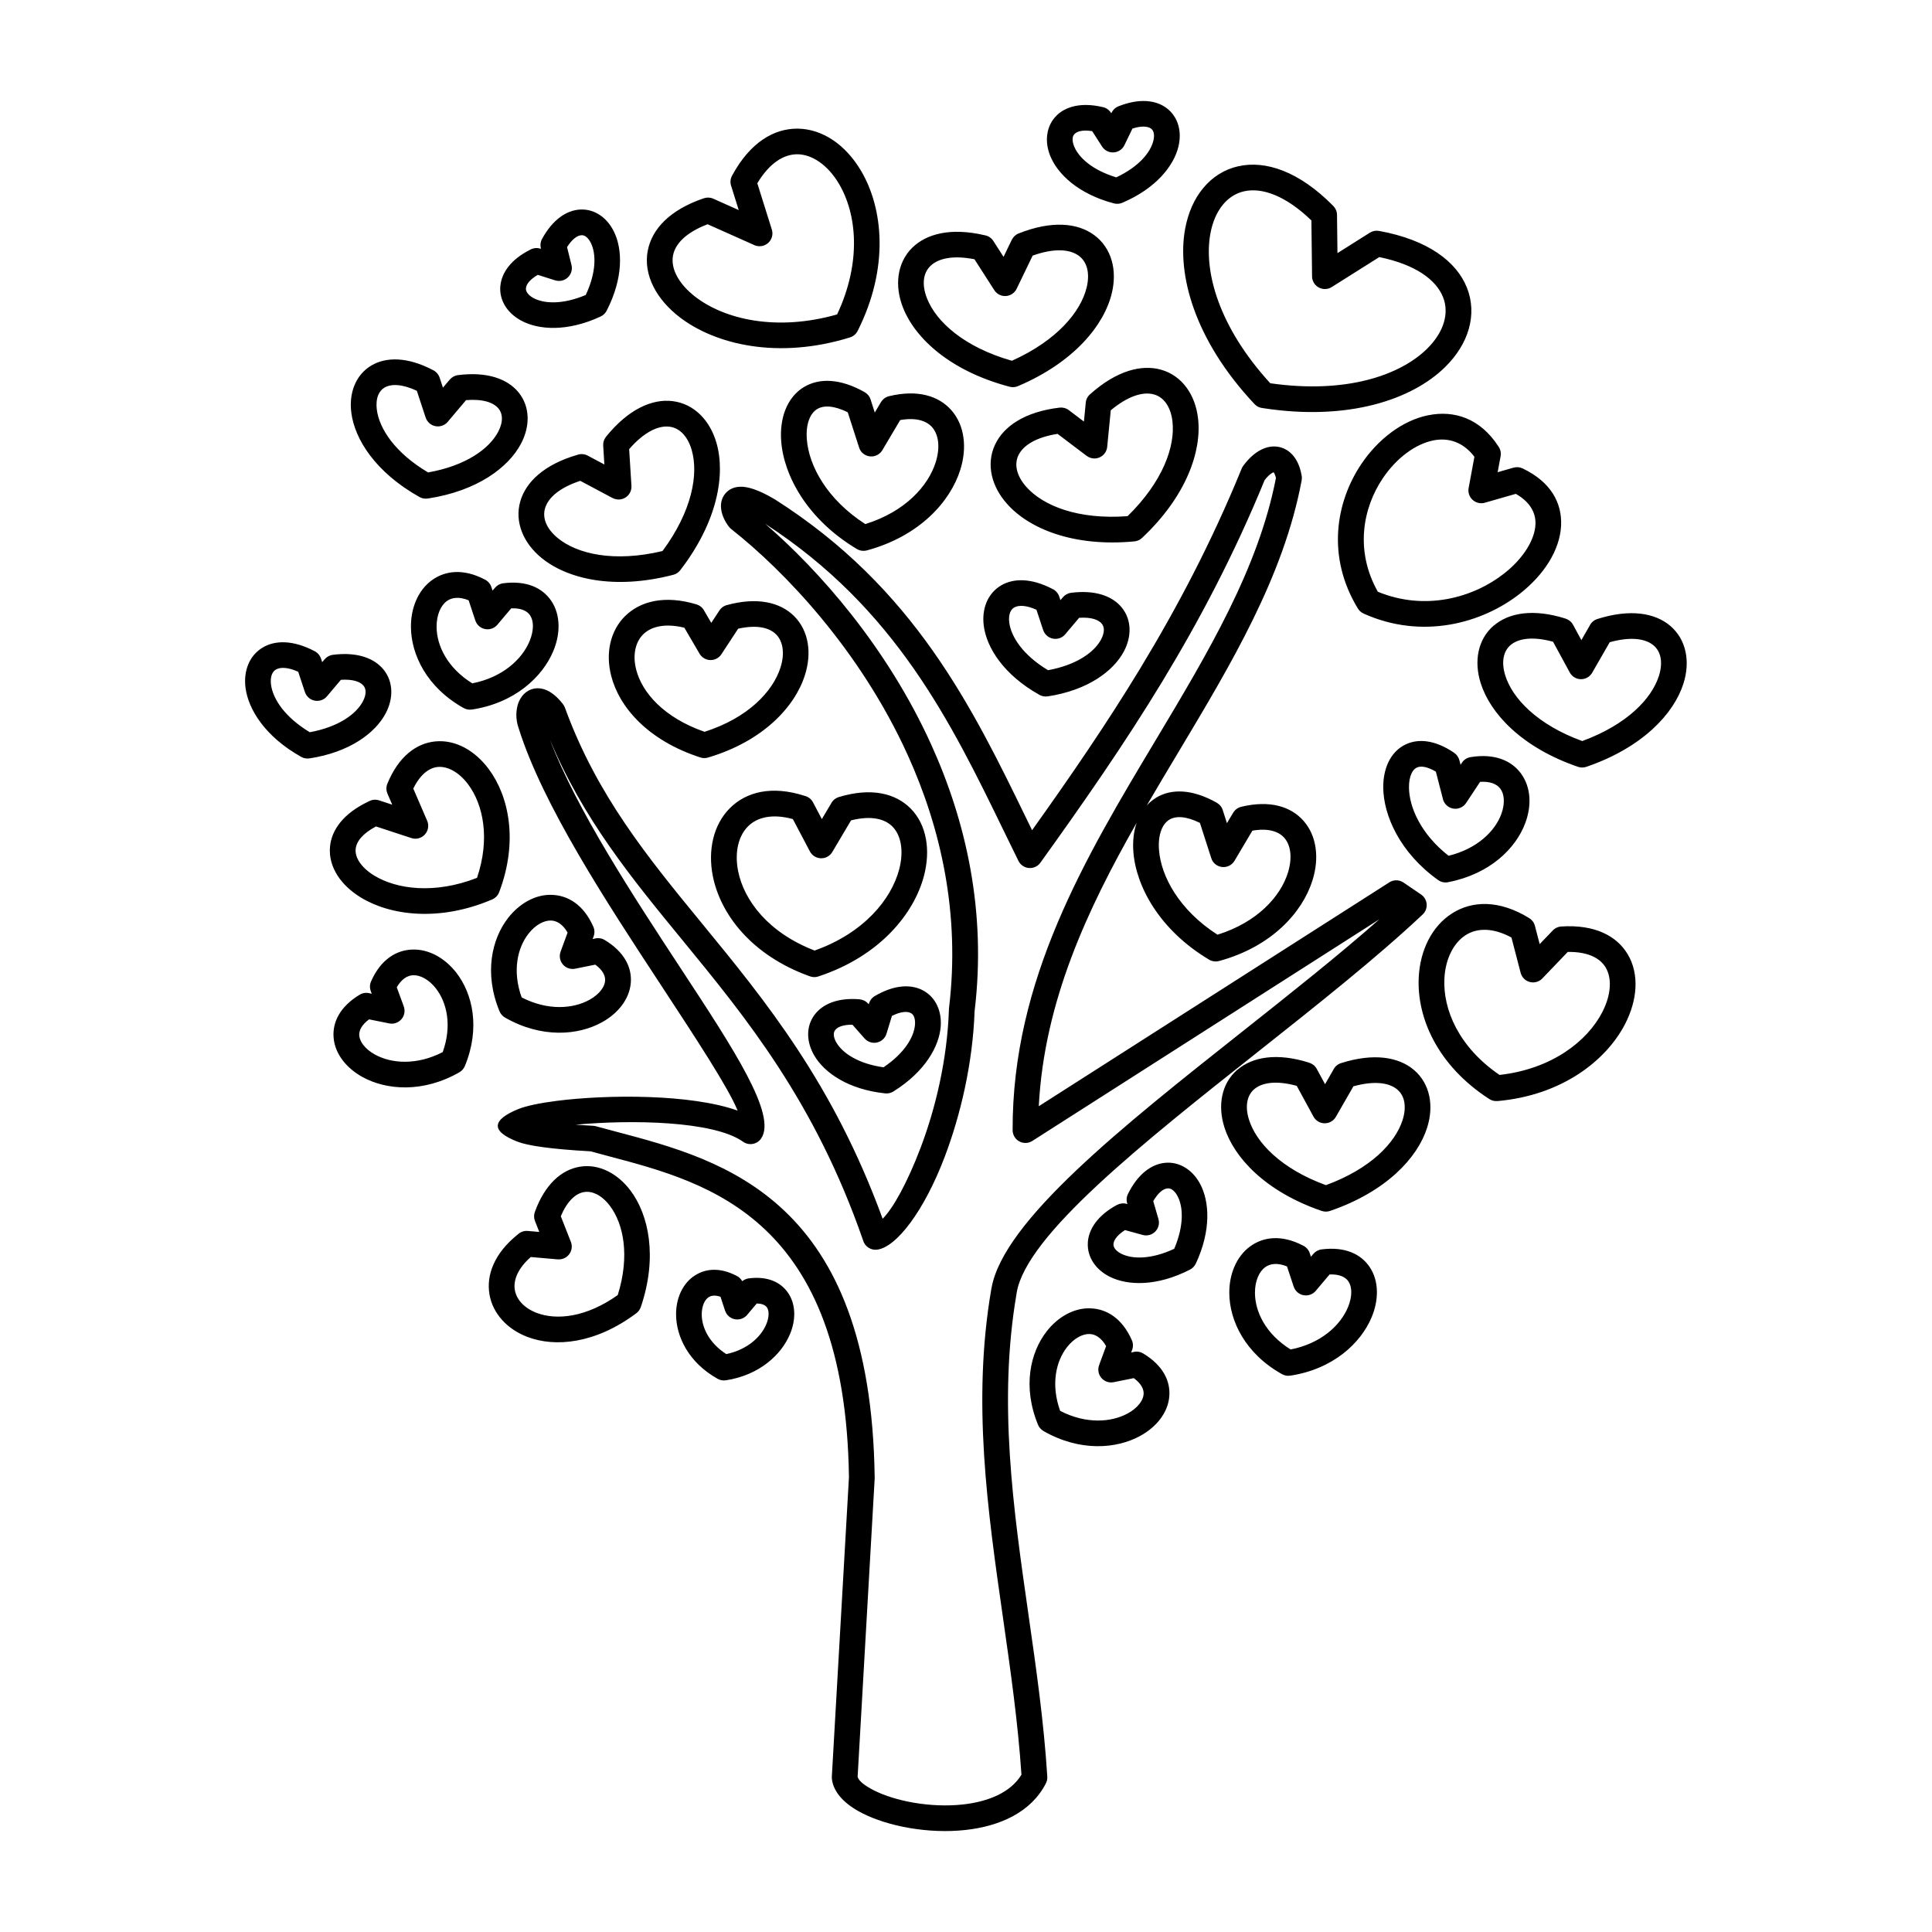
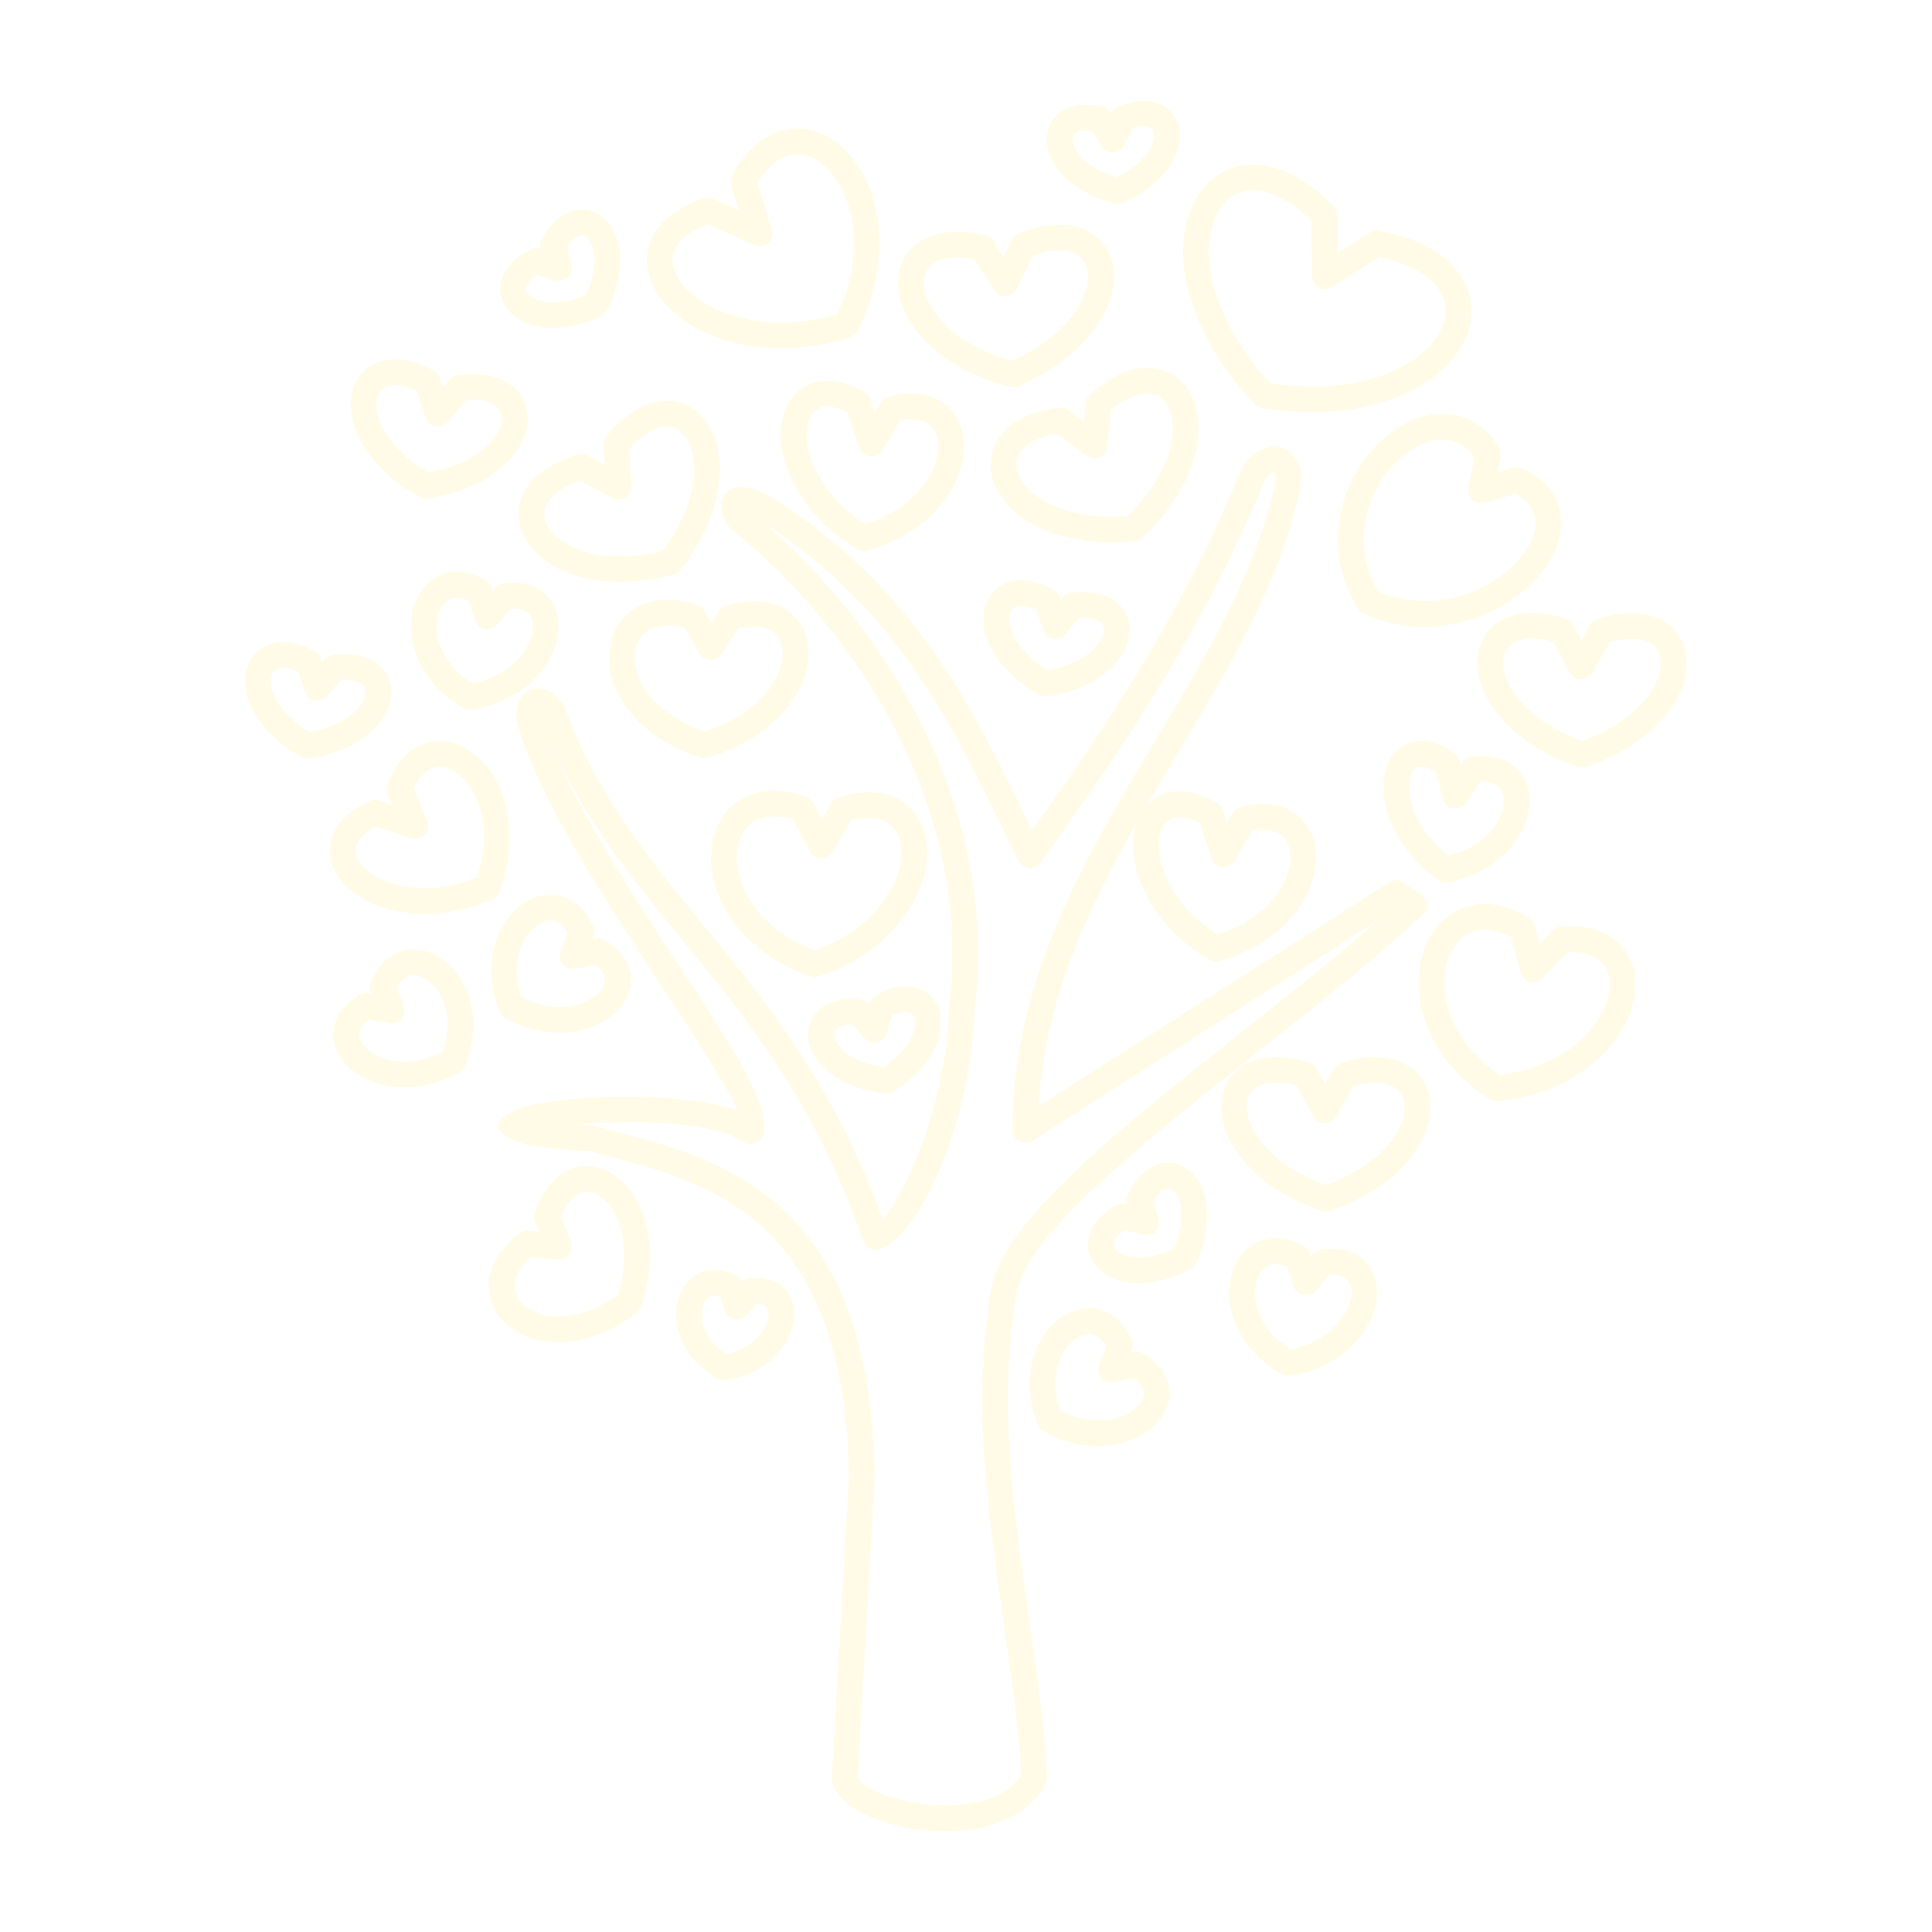
- <svg xmlns="http://www.w3.org/2000/svg" height="100px" width="100px" fill="#000000" xml:space="preserve" version="1.1" style="shape-rendering:geometricPrecision;text-rendering:geometricPrecision;image-rendering:optimizeQuality;" viewBox="0 0 60000 60000" x="0px" y="0px" fill-rule="evenodd" clip-rule="evenodd">
+ <svg xmlns="http://www.w3.org/2000/svg" height="100px" width="100px" fill="#fffbe6" xml:space="preserve" version="1.1" style="shape-rendering:geometricPrecision;text-rendering:geometricPrecision;image-rendering:optimizeQuality;" viewBox="0 0 60000 60000" x="0px" y="0px" fill-rule="evenodd" clip-rule="evenodd">
  <defs>
    <style type="text/css">
   
-     .fil0 {fill:#000000;fill-rule:nonzero}
+     .fil0 {fill:#fffbe6;fill-rule:nonzero}
   
  </style>
  </defs>
  <g>
    <path class="fil0" d="M26635 55183c32,125 218,271 499,415 331,169 770,306 1253,388 488,83 1014,108 1512,54 778,-85 1482,-364 1823,-925 -108,-1623 -340,-3243 -572,-4864 -482,-3363 -964,-6726 -365,-10213 2,-11 4,-22 7,-33 365,-2088 4075,-5027 7785,-7965 1497,-1186 2994,-2371 4261,-3491l-10778 6884c-186,118 -432,64 -550,-122 -42,-66 -63,-141 -62,-214 -14,-4670 2254,-8457 4449,-12122 1611,-2691 3182,-5314 3728,-8129 -18,-82 -42,-141 -70,-177 -2,-2 2,-3 4,-3l1 -1c-4,0 -16,5 -38,15 -73,37 -157,113 -247,229 -940,2294 -2015,4337 -3186,6268 -1179,1943 -2451,3767 -3779,5615 -129,179 -378,219 -556,91 -55,-39 -97,-90 -125,-147l0 0c-155,-314 -304,-620 -454,-928 -1635,-3363 -3362,-6913 -7409,-9539 1663,1437 3772,3809 5153,6853 1084,2389 1721,5190 1348,8279 -58,1642 -444,3250 -930,4530 -631,1660 -1494,2812 -2106,2879 -197,21 -376,-105 -427,-290 -1496,-4308 -3630,-6909 -5618,-9333 -1582,-1929 -3075,-3749 -4112,-6224 835,2187 2599,4875 4093,7151 1634,2489 2964,4515 2472,5241 -123,183 -372,231 -555,108 -7,-5 -14,-10 -21,-15 -919,-637 -3456,-681 -5189,-519 168,12 351,23 550,34 35,2 68,8 100,18 178,49 395,107 618,166 3347,886 7907,2093 8022,10741 0,9 0,18 -1,27l1 0 -530 9271zm-4260 -14911c-165,-57 -294,-42 -381,23 -58,43 -105,108 -139,189 -41,97 -63,214 -62,342 3,402 229,883 763,1227 658,-140 1078,-535 1241,-926 50,-118 74,-231 72,-331 -1,-76 -18,-143 -51,-192 -50,-74 -153,-121 -317,-122l-299 354c-142,168 -394,189 -563,47 -58,-49 -99,-112 -121,-180l-1 0 -142 -432zm-856 -618c344,-256 811,-313 1345,-38 78,35 144,95 187,173 56,-46 126,-78 203,-88 592,-76 1000,122 1226,459 121,180 182,395 186,626 3,209 -41,430 -132,646 -266,637 -947,1276 -1994,1435l0 -1c-84,13 -173,-1 -253,-46 -906,-507 -1286,-1313 -1291,-1992 -2,-236 42,-459 124,-655 90,-212 225,-391 399,-521zm-5036 -615c-404,356 -546,720 -494,1023 25,146 95,283 203,401 117,128 278,234 473,309 617,236 1537,145 2520,-553 382,-1219 179,-2210 -243,-2769 -127,-168 -270,-292 -416,-364 -129,-63 -262,-87 -390,-65 -260,44 -521,279 -720,751l313 795c80,205 -21,437 -227,517 -59,23 -120,31 -180,26l0 1 -839 -73zm-1282 1158c-102,-597 146,-1274 881,-1862 80,-75 190,-117 308,-107l358 31 -134 -340 0 0c-34,-87 -38,-186 -4,-281 316,-870 837,-1310 1392,-1404 295,-50 592,0 871,137 261,128 502,332 704,598 571,756 852,2068 324,3623l-1 0c-25,74 -71,141 -138,191 -1272,953 -2525,1064 -3383,736 -313,-120 -579,-298 -779,-519 -210,-230 -349,-504 -400,-804zm19151 1608c-145,-254 -329,-370 -512,-376 -110,-4 -227,29 -343,92 -129,71 -253,179 -362,319 -340,437 -506,1153 -211,1976 815,420 1600,355 2106,75 153,-85 277,-187 362,-299 73,-95 116,-194 124,-291 13,-159 -78,-335 -305,-502l-625 126c-216,43 -426,-97 -469,-313 -15,-75 -8,-149 17,-215l-1 0 218 -593zm-487 -1173c505,16 980,311 1276,968 49,96 59,210 19,319l-31 84 59 -12c103,-29 216,-17 315,42 612,369 849,853 811,1330 -20,254 -121,497 -286,713 -153,199 -361,376 -612,514 -738,408 -1876,501 -3008,-147l0 -1c-74,-42 -136,-109 -171,-194 -487,-1182 -241,-2246 267,-2900 175,-225 384,-405 609,-528 238,-131 495,-198 752,-189zm6105 -1302c-290,-118 -522,-92 -680,25 -95,70 -171,175 -225,302 -61,144 -93,315 -91,501 4,578 332,1270 1108,1751 941,-184 1544,-748 1778,-1306 72,-172 107,-338 105,-486 -2,-125 -31,-236 -89,-322 -94,-141 -286,-227 -584,-216l-431 510c-142,168 -394,189 -563,47 -58,-49 -99,-112 -121,-180l-1 0 -207 -627zm-1155 -615c417,-310 988,-377 1645,-36 98,45 179,129 215,239l37 111 76 -90 1 0c62,-74 151,-125 254,-138 726,-93 1223,144 1495,550 145,216 219,476 223,757 4,258 -51,532 -164,801 -336,804 -1199,1613 -2530,1814l0 -1c-84,13 -173,-1 -253,-46 -1149,-643 -1630,-1660 -1637,-2515 -2,-294 51,-571 154,-813 109,-258 273,-477 485,-634zm-3876 -515c-240,155 -351,308 -359,437 -3,47 12,94 42,138 41,60 110,115 202,162 346,172 931,178 1643,-155 307,-724 282,-1307 98,-1644 -49,-91 -107,-157 -169,-196 -44,-28 -93,-40 -141,-35 -134,13 -289,136 -440,395l161 555c61,211 -60,432 -272,494 -78,23 -157,20 -229,-2l-538 -148zm-1156 390c24,-413 302,-844 906,-1171l1 1c87,-47 192,-62 295,-34l28 8 -3 -10c-33,-97 -29,-206 20,-305 309,-625 733,-925 1147,-966 227,-23 446,32 641,154 178,112 332,278 447,489 298,548 356,1450 -128,2487l-1 -1c-36,78 -98,145 -180,187 -1024,526 -1929,501 -2488,223 -215,-107 -387,-254 -505,-427 -129,-189 -193,-406 -179,-634zm6489 -4868c-633,-173 -1076,-105 -1321,104 -109,93 -179,219 -210,367 -35,168 -20,365 47,578 223,711 991,1525 2389,2035 1392,-509 2159,-1318 2383,-2026 67,-213 82,-410 47,-577 -31,-147 -102,-273 -212,-366 -252,-214 -709,-281 -1363,-101l-546 949c-110,191 -353,256 -544,147 -66,-38 -117,-92 -151,-155l0 0 -520 -956zm-1840 -502c463,-396 1223,-536 2230,-216l0 1c95,30 179,95 230,189l259 477 254 -442c46,-98 131,-178 242,-213 1024,-325 1795,-186 2263,211 249,212 410,491 477,813 63,301 43,636 -66,980 -295,935 -1269,1987 -3011,2585l-6 2c-80,27 -170,29 -256,0 -1752,-600 -2728,-1660 -3024,-2600 -108,-343 -128,-677 -66,-978 67,-321 226,-599 472,-811zm8507 -4105c-580,-313 -1070,-298 -1420,-75 -187,119 -341,300 -454,523 -120,237 -193,520 -208,828 -48,951 439,2122 1712,2992 1629,-183 2727,-1051 3190,-1947 142,-274 221,-546 234,-795 12,-227 -30,-433 -130,-599 -179,-296 -562,-488 -1175,-479l-790 824c-153,159 -405,164 -564,11 -59,-57 -96,-127 -113,-201l-282 -1083zm-1848 -747c625,-399 1465,-430 2399,144l0 0c85,52 151,136 178,240l148 568 398 -414c68,-76 164,-126 273,-133 1040,-67 1718,290 2060,858 185,306 264,668 243,1052 -20,362 -129,745 -322,1120 -582,1127 -1954,2216 -3966,2392l0 -1c-85,7 -173,-12 -250,-62 -1634,-1055 -2254,-2554 -2192,-3778 21,-423 123,-816 293,-1150 177,-349 427,-637 738,-835zm-33558 2089c296,-657 771,-952 1276,-968 257,-8 514,59 752,189 224,123 433,303 609,528 508,654 754,1718 267,2900 -35,85 -96,152 -171,194l0 1c-1132,648 -2270,554 -3008,147 -251,-138 -459,-315 -612,-514 -166,-216 -266,-459 -286,-713 -38,-477 199,-961 811,-1330 98,-59 212,-71 315,-42l59 12 -31 -84c-40,-109 -29,-224 19,-319zm1301 -171c-183,6 -366,122 -512,376l218 593 -1 0c24,67 32,141 17,215 -43,216 -253,356 -469,313l-625 -126c-226,167 -317,343 -305,502 8,97 51,196 124,291 85,111 209,214 362,299 506,280 1291,345 2106,-75 295,-824 129,-1539 -211,-1976 -109,-140 -233,-248 -362,-319 -115,-63 -233,-96 -343,-92zm4794 -1322c-145,-254 -329,-370 -512,-376 -110,-4 -227,29 -343,92 -129,71 -253,179 -362,319 -340,437 -506,1153 -211,1976 815,420 1600,355 2106,75 153,-85 277,-187 362,-299 73,-95 116,-194 124,-291 13,-159 -78,-335 -305,-502l-625 126c-216,43 -426,-97 -469,-313 -15,-75 -8,-149 17,-215l-1 0 218 -593zm-487 -1173c505,16 980,311 1276,968 49,96 59,210 19,319l-31 84 59 -12c103,-29 216,-17 315,42 612,369 849,853 811,1330 -20,254 -121,497 -286,713 -153,199 -361,376 -612,514 -738,408 -1876,501 -3008,-147l0 -1c-74,-42 -136,-109 -171,-194 -487,-1182 -241,-2246 267,-2900 175,-225 384,-405 609,-528 238,-131 495,-198 752,-189zm-5462 -2126c-418,220 -613,469 -634,707 -11,128 29,262 112,391 99,154 256,300 459,425 697,429 1875,590 3198,75 415,-1227 190,-2280 -275,-2903 -144,-193 -308,-340 -481,-433 -155,-84 -313,-122 -463,-108 -273,26 -546,234 -760,671l431 999c87,203 -7,438 -209,525 -99,43 -206,42 -299,7l-1079 -354zm-1431 638c46,-532 419,-1048 1212,-1419 93,-50 205,-64 313,-28l408 134 -149 -345 1 0c-41,-95 -45,-206 -2,-309 350,-850 903,-1254 1489,-1311 312,-30 625,41 916,198 273,148 528,373 743,662 623,836 924,2238 324,3819 -37,99 -113,184 -218,229 -1652,707 -3179,495 -4088,-66 -306,-189 -549,-419 -712,-672 -179,-278 -264,-582 -237,-891zm2698 -14167c-454,-211 -795,-222 -1005,-99 -88,51 -154,132 -196,235 -49,121 -64,273 -43,446 74,592 563,1344 1593,1954 1176,-208 1899,-736 2176,-1261 81,-154 120,-301 116,-432 -3,-109 -37,-208 -103,-289 -158,-193 -492,-305 -1010,-264l-570 675c-142,168 -394,189 -563,47 -58,-49 -99,-112 -121,-180l-1 0 -274 -832zm-1405 -790c452,-263 1108,-269 1897,143 98,45 178,129 215,239l103 311 212 -251 1 0c62,-74 151,-125 254,-138 911,-117 1541,121 1878,532 182,222 277,488 285,776 7,266 -62,548 -207,823 -389,737 -1360,1469 -2897,1702l0 -1c-84,13 -173,-1 -253,-46 -1364,-763 -2015,-1793 -2119,-2623 -39,-308 -4,-595 96,-842 107,-266 289,-481 536,-626zm5159 -2810c-240,142 -354,287 -366,413 -5,46 8,93 35,136 39,62 104,119 192,168 335,183 912,210 1630,-92 329,-701 326,-1277 158,-1618 -45,-90 -99,-157 -158,-198 -42,-29 -88,-43 -135,-40 -131,8 -288,122 -446,369l138 556c53,214 -78,430 -292,483 -74,18 -148,14 -215,-7l0 1 -539 -171zm-1160 338c40,-404 325,-815 920,-1116 94,-54 209,-71 321,-36l19 6 -5 -20 1 0c-23,-93 -13,-195 37,-286 331,-608 763,-889 1176,-914 228,-14 443,49 632,178 172,117 317,288 424,504 273,552 295,1442 -219,2448 -39,82 -105,151 -194,192 -1033,480 -1929,421 -2473,123 -211,-116 -376,-268 -486,-443 -121,-193 -176,-410 -154,-636zm-985 9769c-290,-118 -522,-92 -680,25 -95,70 -171,175 -225,302 -61,144 -93,315 -91,501 4,578 332,1270 1108,1751 941,-184 1544,-748 1778,-1306 72,-172 107,-338 105,-486 -2,-125 -31,-236 -89,-322 -94,-141 -286,-227 -584,-216l-431 510c-142,168 -394,189 -563,47 -58,-49 -99,-112 -121,-180l-1 0 -207 -627zm-1155 -615c417,-310 988,-377 1645,-36 98,45 179,129 215,239l37 111 76 -90 1 0c62,-74 151,-125 254,-138 726,-93 1223,144 1495,550 145,216 219,476 223,757 4,258 -51,532 -164,801 -336,804 -1199,1613 -2530,1814l0 -1c-84,13 -173,-1 -253,-46 -1149,-643 -1630,-1660 -1637,-2515 -2,-294 51,-571 154,-813 109,-258 273,-477 485,-634zm4621 -3095c-652,214 -1001,529 -1095,856 -42,147 -32,300 27,448 66,167 193,331 375,478 603,490 1739,757 3247,398 919,-1241 1121,-2386 908,-3131 -64,-225 -165,-406 -292,-532 -112,-111 -249,-180 -400,-199 -346,-42 -786,163 -1252,697l71 1142c13,220 -155,409 -375,422 -76,4 -148,-13 -211,-46l0 1 -1003 -534zm-1863 637c171,-598 739,-1145 1774,-1445 101,-35 217,-30 319,24l518 276 -36 -588 0 0c-6,-95 23,-193 87,-273 698,-863 1439,-1183 2065,-1107 333,40 629,189 869,427 225,223 397,522 499,879 278,974 36,2437 -1128,3946l0 0c-52,68 -126,119 -216,142 -1851,480 -3295,123 -4084,-518 -288,-234 -495,-509 -612,-803 -125,-313 -147,-641 -55,-960zm29631 -1384c-351,-464 -815,-602 -1278,-508 -277,56 -559,191 -824,387 -274,203 -529,471 -742,787 -627,930 -870,2257 -155,3525 1472,608 2971,184 3927,-570 295,-232 536,-496 706,-769 158,-254 251,-511 262,-750 17,-358 -165,-699 -611,-951l-962 276c-212,60 -433,-63 -494,-275 -20,-71 -20,-142 -3,-209l174 -942zm-1438 -1289c813,-166 1619,96 2184,967 60,85 88,193 68,303l-92 498 494 -142 0 1c90,-26 189,-20 280,23 876,417 1229,1068 1196,1777 -18,380 -153,768 -381,1135 -216,347 -520,681 -890,972 -1179,930 -3046,1442 -4862,624l0 0c-71,-32 -133,-85 -177,-156 -982,-1609 -687,-3312 110,-4494 262,-389 582,-723 930,-981 357,-264 747,-448 1140,-528zm241 11067c-268,-157 -468,-187 -596,-125 -65,31 -119,94 -159,179 -54,115 -82,265 -80,439 6,620 377,1454 1231,2120 892,-221 1436,-761 1634,-1289 62,-166 88,-327 79,-473 -8,-126 -44,-236 -106,-320 -109,-147 -316,-234 -629,-214l-435 657c-122,184 -369,234 -553,113 -93,-62 -152,-156 -172,-258l-214 -829zm-940 -844c395,-190 915,-144 1509,259l-1 1c78,53 138,133 163,232l36 139 42 -64 0 0c59,-90 154,-155 269,-174 742,-121 1267,104 1564,507 156,212 244,467 262,742 17,255 -26,530 -129,804 -294,784 -1096,1580 -2398,1832l0 0c-103,20 -214,-1 -306,-67 -1185,-846 -1696,-2002 -1705,-2868 -3,-293 51,-561 155,-783 118,-252 299,-446 537,-560zm-34390 -2258c-319,-142 -553,-150 -695,-68 -54,32 -95,83 -122,148 -34,84 -44,191 -29,315 56,446 426,1014 1205,1483 893,-164 1440,-563 1649,-958 58,-110 86,-214 84,-305 -2,-69 -23,-131 -64,-181 -107,-131 -339,-207 -703,-184l-433 513c-142,168 -394,189 -563,47 -58,-49 -99,-112 -121,-180l-1 0 -208 -630zm-1095 -758c382,-223 932,-230 1587,110 98,45 178,129 215,239l37 111 76 -90 1 0c62,-74 151,-125 254,-138 757,-97 1284,105 1570,453 157,191 239,421 245,668 6,226 -52,464 -174,696 -321,608 -1115,1210 -2370,1400l0 -1c-84,13 -173,-1 -253,-46 -1113,-622 -1645,-1469 -1731,-2152 -32,-259 -3,-502 82,-712 92,-228 249,-414 462,-538zm29096 5451c-425,-210 -743,-222 -947,-100 -109,66 -193,176 -249,319 -66,170 -92,382 -73,623 62,816 624,1865 1816,2631 1237,-385 1957,-1185 2188,-1927 72,-232 95,-453 70,-647 -23,-173 -85,-323 -184,-436 -182,-205 -511,-305 -990,-221l-554 934c-112,190 -357,253 -547,141 -94,-55 -156,-143 -182,-240l-347 -1078zm-1356 -784c463,-278 1107,-277 1881,158l0 1c85,48 153,126 185,226l131 408 192 -323 1 0c53,-89 140,-158 249,-185 894,-216 1545,-7 1935,434 208,235 335,531 378,861 41,308 9,646 -98,987 -311,996 -1270,2065 -2904,2508l0 -1c-101,27 -212,15 -309,-43 -1544,-922 -2270,-2282 -2350,-3347 -25,-328 10,-635 101,-901 -1542,2709 -2869,5555 -3039,8801l10865 -6939c133,-98 318,-106 462,-8l546 372c23,16 45,35 66,56 151,161 143,413 -17,564 -1420,1338 -3267,2800 -5113,4263 -3598,2850 -7196,5699 -7495,7482 -1,8 -2,17 -3,25 -578,3365 -105,6666 368,9967 240,1673 480,3346 586,5041l-1 0c4,69 -9,140 -43,206 -461,901 -1435,1332 -2500,1448 -573,63 -1173,34 -1728,-60 -560,-95 -1080,-259 -1484,-466 -530,-271 -883,-635 -933,-1052l-1 -9c-2,-21 -3,-42 -2,-64l532 -9306c-113,-8023 -4331,-9139 -7427,-9959 -195,-52 -385,-102 -599,-161 -1241,-68 -1950,-176 -2264,-298 -870,-336 -773,-686 9,-1009 244,-101 674,-192 1209,-260 1569,-200 4163,-216 5615,303 -292,-715 -1269,-2203 -2410,-3942 -1660,-2529 -3647,-5556 -4394,-7944 -96,-266 -88,-582 8,-809 55,-130 138,-240 249,-315 131,-90 287,-128 463,-94 200,38 424,179 653,472 28,34 51,74 67,118 991,2721 2572,4648 4257,6702 1968,2400 4077,4970 5610,9171 332,-331 773,-1137 1178,-2202 461,-1212 826,-2732 880,-4277 -1,-20 0,-41 3,-62 354,-2928 -252,-5589 -1282,-7861 -1479,-3260 -3830,-5718 -5482,-7018l0 0c-23,-18 -45,-40 -64,-64 -147,-183 -250,-424 -254,-632 -4,-156 42,-302 148,-421 104,-117 251,-190 446,-197 228,-9 567,91 1044,372 11,6 23,12 34,19 4332,2754 6130,6452 7832,9952l158 324c1180,-1653 2309,-3294 3356,-5020 1156,-1906 2216,-3921 3141,-6181 13,-39 32,-77 58,-112 174,-239 367,-408 560,-504 183,-92 368,-121 544,-87 186,36 350,138 479,307 110,145 191,339 233,582 10,48 10,99 1,151 -558,2981 -2179,5687 -3842,8464 -324,541 -649,1084 -968,1632 87,-96 186,-178 297,-245zm-9432 7052c-286,-2 -463,66 -540,170 -28,38 -42,86 -41,138 2,73 28,158 80,246 196,334 683,658 1464,769 650,-437 947,-938 978,-1322 8,-103 -4,-191 -34,-257 -22,-48 -55,-84 -96,-106 -120,-62 -318,-45 -586,88l-169 553c-64,211 -286,329 -497,266 -73,-22 -136,-64 -183,-117l-378 -428zm-1180 -305c246,-332 714,-541 1398,-484l0 1c99,8 196,53 267,133l19 21 6 -20c27,-95 90,-181 182,-235 601,-354 1118,-373 1486,-182 205,106 359,272 455,481 88,191 125,414 106,653 -50,617 -491,1396 -1452,2000 -76,53 -170,80 -269,70 -1145,-120 -1889,-636 -2205,-1176 -122,-208 -185,-425 -190,-634 -5,-229 61,-445 197,-629zm-4042 -12024c-599,-146 -1032,-39 -1281,209 -119,119 -199,274 -238,452 -42,192 -36,410 23,639 182,713 856,1491 2123,1933 1352,-432 2121,-1252 2358,-1994 72,-224 92,-436 62,-622 -26,-163 -92,-303 -197,-409 -215,-216 -607,-305 -1179,-177l-521 794c-121,184 -368,235 -552,114 -54,-35 -96,-81 -126,-133l-1 0 -471 -807zm-1844 -356c467,-466 1228,-667 2220,-369l0 0c94,28 178,91 231,182l229 393 249 -379c51,-82 132,-146 233,-173 962,-263 1671,-80 2096,347 226,227 367,518 419,846 49,306 20,643 -90,987 -312,979 -1299,2049 -3010,2555l0 0c-74,22 -155,22 -234,-3 -1642,-531 -2525,-1571 -2771,-2535 -89,-350 -97,-693 -29,-1004 72,-326 226,-618 457,-849zm5213 6299c-636,-174 -1105,-59 -1389,224 -150,149 -254,347 -308,574 -58,243 -60,522 -2,817 180,906 931,1911 2375,2468 1527,-542 2384,-1590 2628,-2525 75,-288 90,-560 47,-796 -39,-213 -125,-396 -258,-530 -246,-248 -674,-345 -1285,-192l-581 981c-112,190 -357,253 -547,141 -70,-41 -123,-101 -156,-169l-523 -993zm-1952 -342c506,-504 1301,-710 2326,-377 106,27 200,97 254,201l273 519 289 -487c48,-92 132,-165 239,-198 1009,-305 1761,-115 2228,354 250,252 410,579 477,952 63,349 44,738 -60,1137 -308,1180 -1374,2495 -3259,3121 -87,35 -186,39 -282,5 -1829,-654 -2786,-1944 -3018,-3116 -80,-403 -74,-798 11,-1154 89,-372 265,-701 521,-956zm-695 -18131c-667,255 -1003,604 -1073,967 -38,198 1,409 107,618 119,235 319,464 588,671 901,693 2508,1083 4400,545 768,-1634 610,-3130 55,-4062 -173,-291 -385,-524 -618,-683 -214,-146 -443,-227 -669,-229 -422,-3 -867,269 -1246,900l451 1438c66,211 -52,434 -263,500 -104,32 -211,20 -301,-26l-1431 -639zm-1857 817c127,-661 674,-1262 1744,-1625l0 1c92,-31 195,-29 290,14l790 353 -238 -759 0 0c-31,-99 -23,-209 30,-308 554,-1029 1297,-1467 2034,-1462 392,3 773,132 1116,366 325,222 617,541 852,936 691,1160 889,3012 -101,4980l0 0c-47,94 -131,168 -239,202 -2240,695 -4187,218 -5287,-627 -363,-279 -640,-602 -813,-943 -185,-366 -252,-751 -179,-1128zm6208 5022c-425,-210 -743,-222 -947,-100 -109,66 -193,176 -249,319 -66,170 -92,382 -73,623 62,817 624,1865 1816,2631 1237,-385 1957,-1185 2188,-1927 72,-232 95,-453 70,-647 -23,-173 -85,-323 -184,-436 -182,-205 -511,-305 -990,-221l-554 934c-112,190 -357,253 -547,141 -94,-55 -156,-143 -182,-240l-347 -1078zm-1356 -784c463,-278 1107,-277 1881,158l0 1c85,48 153,126 185,226l131 408 192 -323 1 0c53,-89 140,-158 249,-185 894,-216 1545,-7 1935,434 208,235 335,531 378,861 41,308 9,646 -98,987 -311,996 -1270,2065 -2904,2508l0 -1c-101,27 -212,15 -309,-43 -1544,-922 -2270,-2282 -2350,-3347 -27,-357 17,-688 126,-969 120,-308 316,-556 583,-716zm7219 6917c-319,-142 -553,-150 -695,-68 -54,32 -95,83 -122,148 -34,84 -44,191 -29,315 56,446 426,1014 1205,1483 893,-164 1440,-563 1649,-958 58,-110 86,-214 84,-305 -2,-69 -23,-131 -64,-181 -107,-131 -339,-207 -703,-184l-433 513c-142,168 -394,189 -563,47 -58,-49 -99,-112 -121,-180l-1 0 -208 -630zm-1095 -758c382,-223 932,-230 1587,110 98,45 178,129 215,239l37 111 76 -90 1 0c62,-74 151,-125 254,-138 757,-97 1284,105 1570,453 157,191 239,421 245,668 6,226 -52,464 -174,696 -321,608 -1115,1210 -2370,1400l0 -1c-84,13 -173,-1 -253,-46 -1113,-622 -1645,-1469 -1731,-2152 -32,-259 -3,-502 82,-712 92,-228 249,-414 462,-538zm2825 -14105c-275,-43 -455,-4 -546,86 -33,33 -54,76 -60,125 -9,71 4,157 42,253 140,355 567,745 1311,971 701,-329 1066,-773 1154,-1143 24,-99 25,-185 5,-254 -14,-49 -40,-89 -77,-116 -107,-78 -300,-91 -579,-2l-249 515c-96,198 -334,282 -533,186 -69,-33 -124,-84 -162,-144l0 0 -305 -476zm-1109 -483c287,-284 769,-417 1419,-268 108,18 207,79 271,178l11 17 9 -18 1 0c42,-87 115,-159 212,-197 643,-256 1154,-196 1487,48 185,135 311,322 374,541 57,200 60,424 4,658 -143,601 -697,1301 -1740,1747 -80,35 -172,45 -263,21 -1104,-291 -1755,-910 -1983,-1486 -88,-221 -117,-443 -89,-650 30,-228 127,-431 288,-590zm-2545 4462c-673,-133 -1132,-28 -1374,212 -109,107 -174,245 -195,401 -24,178 7,383 93,602 286,723 1145,1512 2636,1937 1409,-632 2145,-1531 2324,-2284 54,-227 55,-434 5,-607 -44,-153 -129,-281 -252,-371 -281,-205 -764,-242 -1432,-4l-497 1030c-96,198 -334,282 -533,186 -69,-33 -124,-84 -162,-144l0 0 -614 -957zm-1936 -357c441,-436 1202,-635 2249,-390 107,18 207,79 271,178l317 494 256 -530 1 0c42,-87 115,-159 212,-197 1030,-410 1832,-326 2341,47 271,198 456,472 549,796 87,304 90,649 4,1010 -235,985 -1160,2141 -2911,2887 -80,35 -172,45 -263,21 -1850,-488 -2935,-1506 -3309,-2451 -136,-344 -182,-685 -140,-999 45,-335 187,-633 423,-867zm4514 5779c-679,107 -1074,364 -1218,671 -64,137 -78,291 -43,447 39,175 138,357 293,531 518,580 1597,1023 3143,907 1104,-1080 1485,-2179 1393,-2948 -28,-232 -98,-426 -204,-570 -94,-128 -218,-219 -364,-261 -335,-96 -801,37 -1347,491l-111 1135c-21,219 -215,380 -434,359 -76,-7 -146,-36 -203,-79l0 1 -906 -685zm-1940 334c266,-568 921,-1021 2004,-1149 98,-11 201,14 286,78l469 355 55 -562c4,-104 48,-207 132,-282 825,-741 1607,-939 2214,-765 322,92 591,286 789,558 187,256 310,579 354,948 120,1006 -350,2412 -1739,3717l0 0c-62,59 -144,98 -236,107 -1904,181 -3273,-400 -3950,-1158 -248,-277 -409,-582 -478,-890 -73,-327 -42,-655 99,-956zm9824 -6962c-806,-777 -1538,-1030 -2092,-905 -256,58 -479,201 -654,412 -188,228 -324,534 -391,899 -216,1177 260,2903 1859,4650 2334,336 4024,-237 4873,-1074 264,-261 441,-544 522,-827 76,-264 68,-530 -30,-775 -215,-538 -853,-1010 -1979,-1242l-1477 931c-186,117 -433,61 -550,-125 -44,-70 -64,-149 -61,-225l-20 -1719zm-2267 -1683c835,-188 1881,150 2948,1235l0 0c70,71 113,168 114,275l14 1188 1007 -635 0 0c81,-51 181,-73 283,-55 1525,276 2409,958 2729,1759 167,417 182,858 58,1291 -119,414 -366,817 -732,1177 -1016,1002 -2995,1691 -5669,1275 -93,-9 -183,-50 -252,-124 -1869,-1989 -2414,-4029 -2155,-5441 93,-504 286,-935 560,-1265 287,-347 659,-583 1094,-681zm9772 14767c-633,-173 -1076,-105 -1321,104 -109,93 -179,219 -210,367 -35,168 -20,365 47,578 223,711 991,1525 2389,2035 1392,-509 2159,-1318 2383,-2026 67,-213 82,-410 47,-577 -31,-147 -102,-273 -212,-366 -252,-214 -709,-281 -1363,-101l-546 949c-110,191 -353,256 -544,147 -66,-38 -117,-92 -151,-155l0 0 -520 -956zm-1840 -502c463,-396 1223,-536 2230,-216l0 1c95,30 179,95 230,189l259 477 254 -442c46,-98 131,-178 242,-213 1024,-325 1795,-186 2263,211 249,212 410,491 477,813 63,301 43,636 -66,980 -295,935 -1269,1987 -3011,2585l-6 2c-80,27 -170,29 -256,0 -1752,-600 -2728,-1660 -3024,-2600 -108,-343 -128,-677 -66,-978 67,-321 226,-599 472,-811zm-6836 -4761c3,0 5,0 2,-1l0 0 -1 1z" />
  </g>
</svg>
